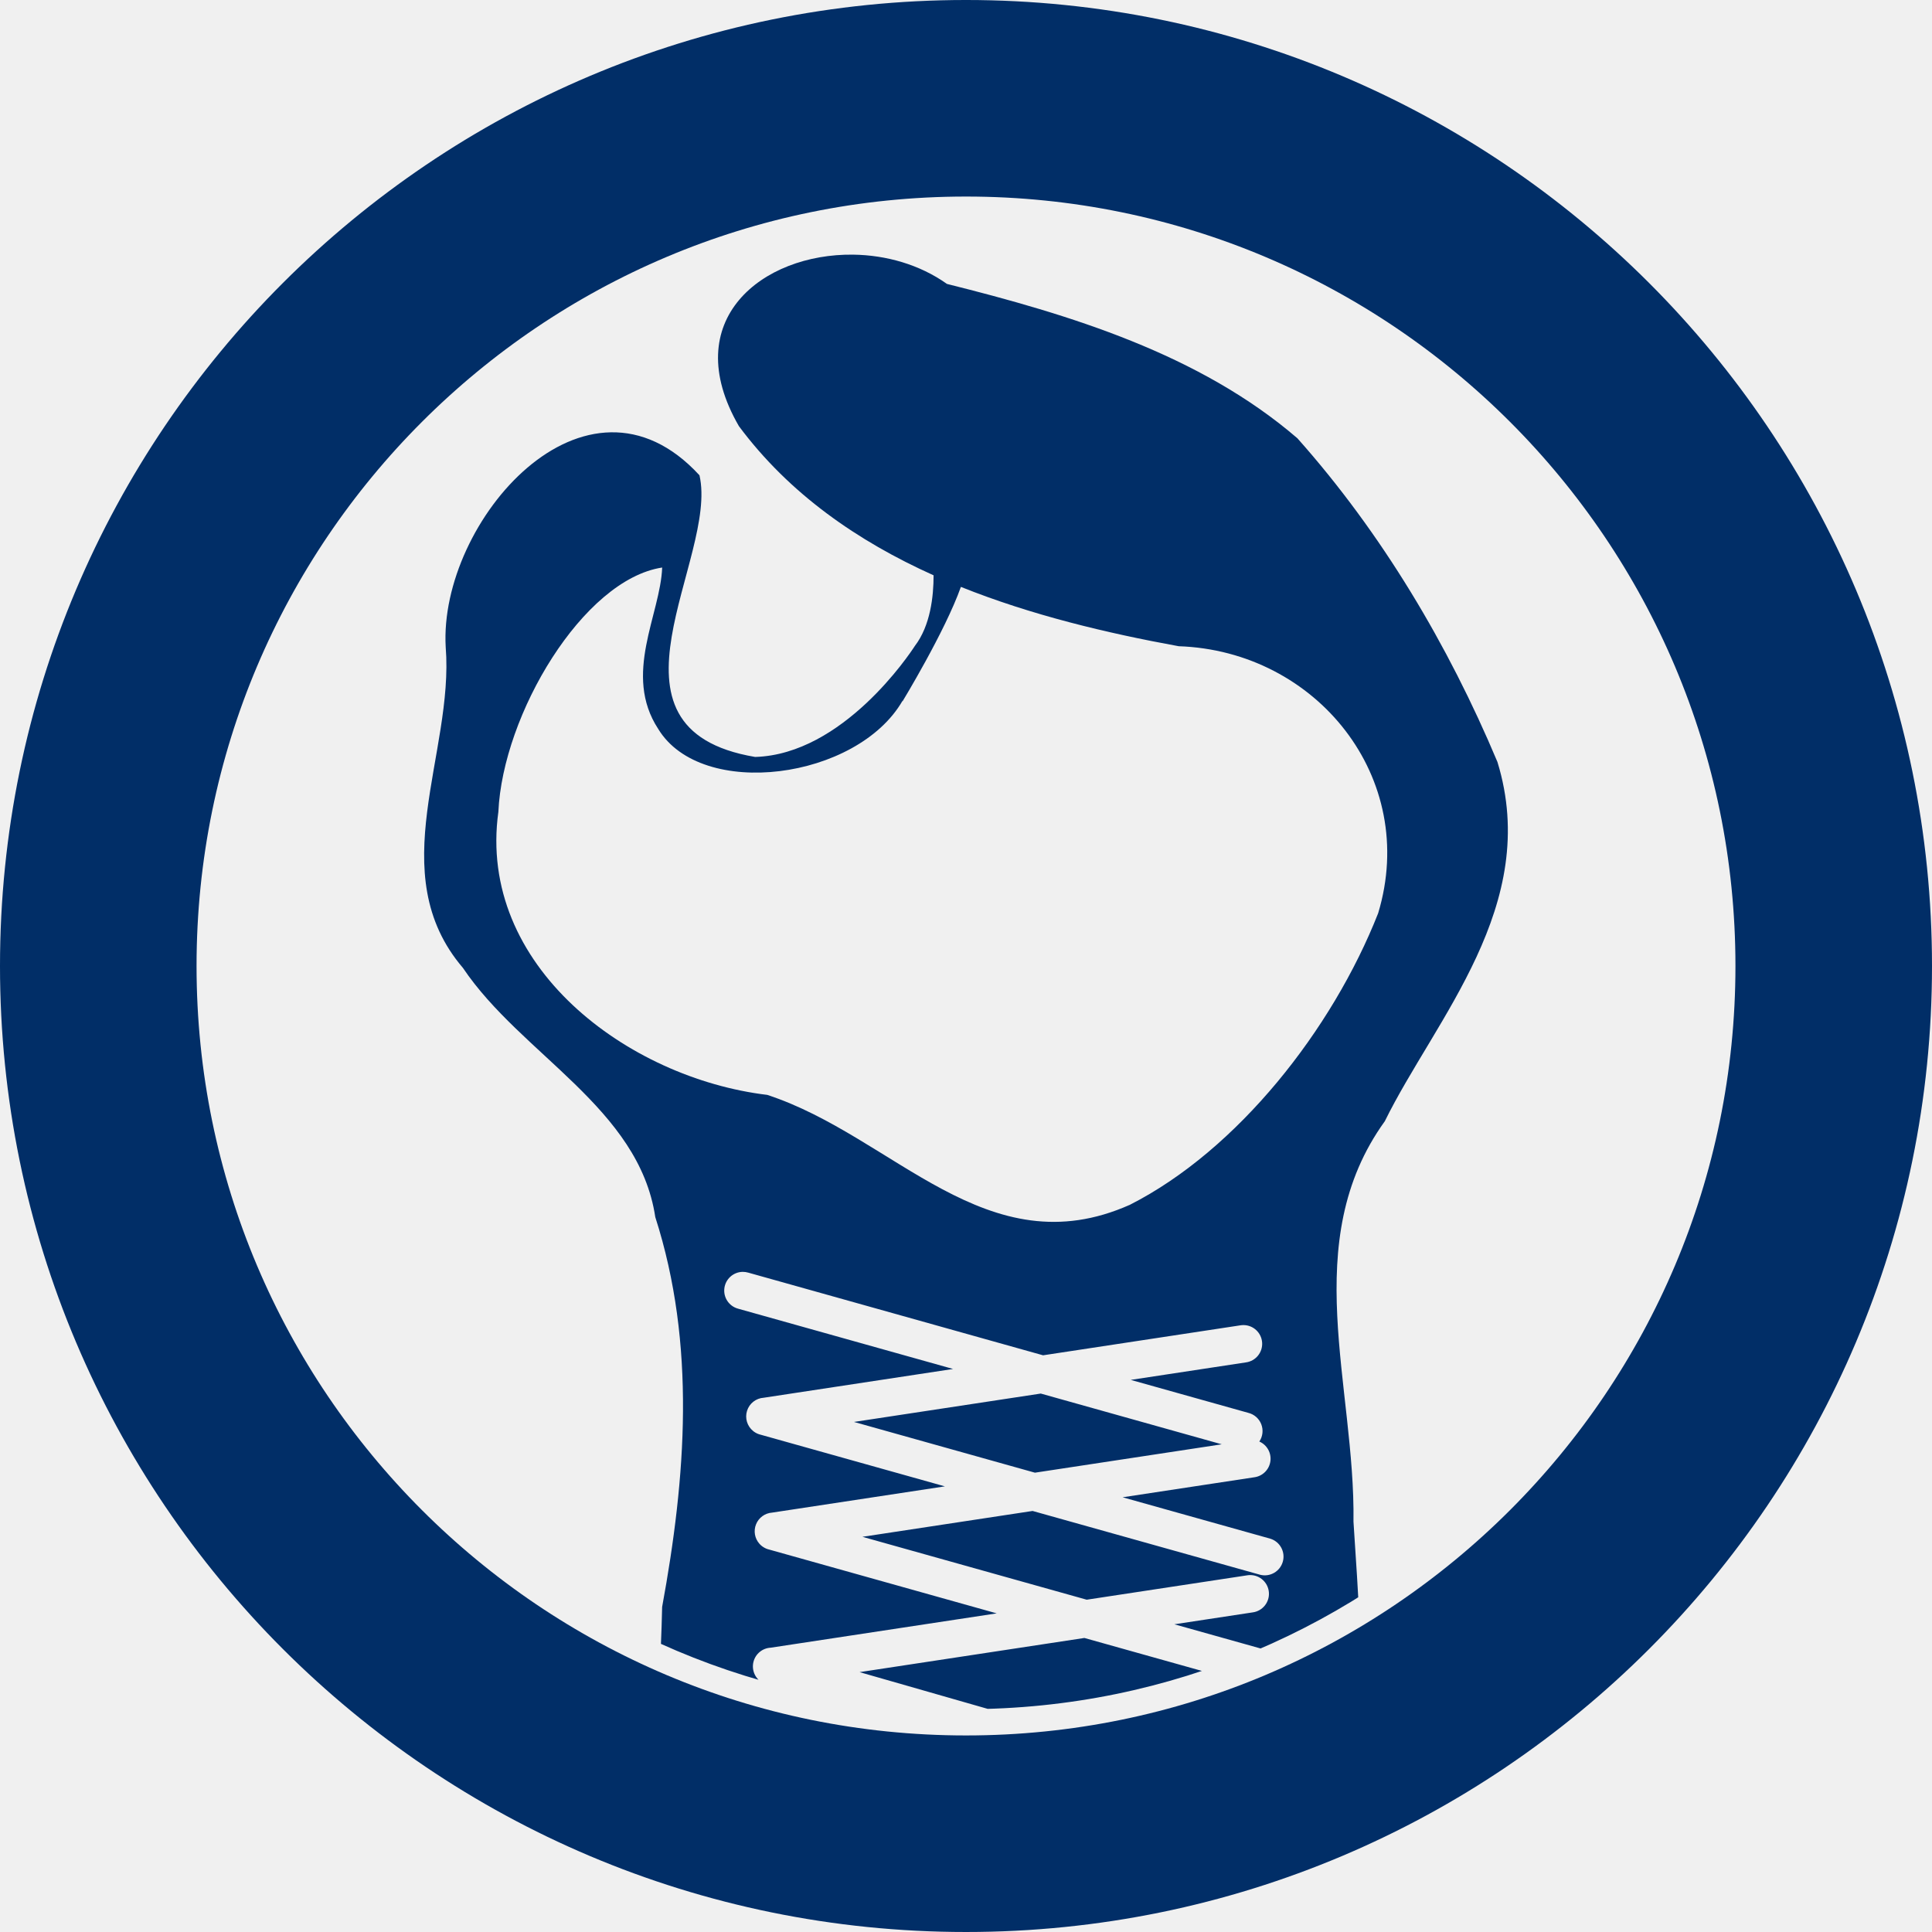
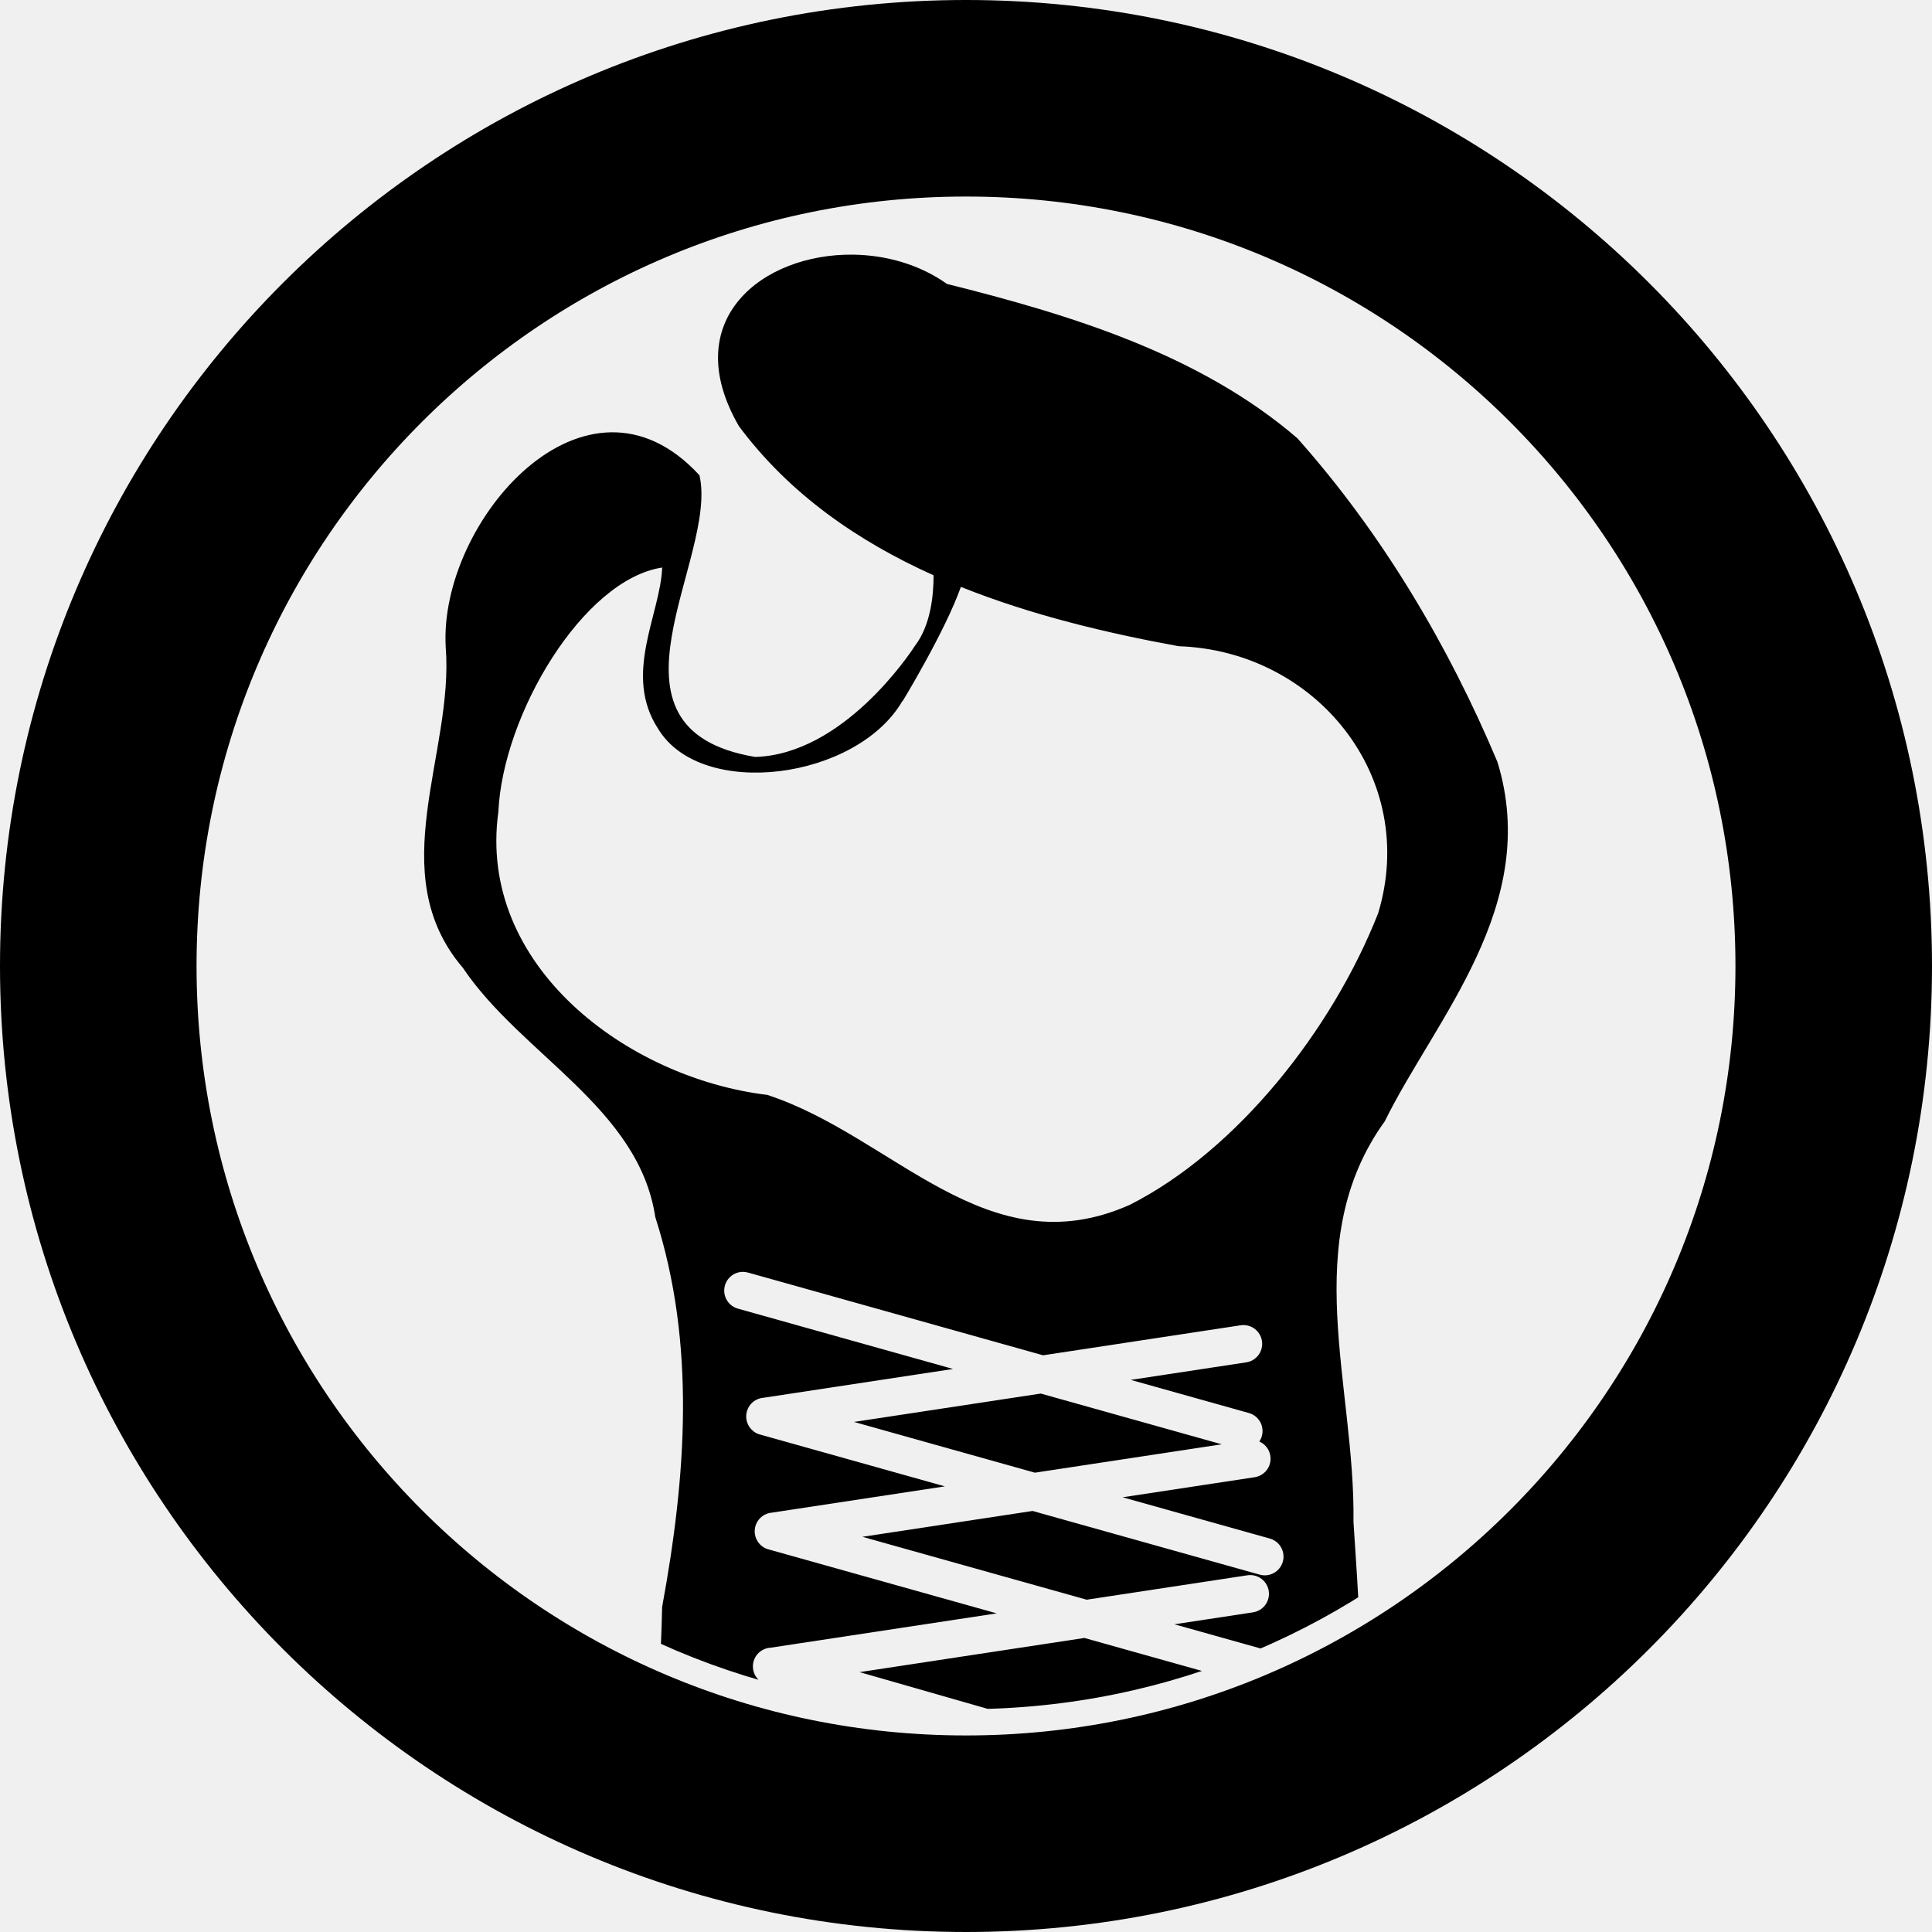
- <svg xmlns="http://www.w3.org/2000/svg" width="284.8mm" height="284.8mm" viewBox="0 0 284.8 284.8" version="1.1" id="svg8">
+ <svg xmlns="http://www.w3.org/2000/svg" id="svg8" version="1.1" viewBox="0 0 284.8 284.8" height="284.8mm" width="284.8mm">
  <defs id="defs2">
-     <clipPath clipPathUnits="userSpaceOnUse" id="clipPath1002">
-       <path style="fill:#000000;stroke-width:0.493" d="M 33.513,-2.905 C 20.154,-3.089 7.591,6.716 16.665,22.381 c 7.438,9.993 17.521,16.961 28.693,21.982 0.007,3.068 -0.454,7.414 -2.766,10.424 C 41.856,55.93 32.012,70.756 19.056,71.14 -5.634,66.993 13.671,41.858 10.849,29.62 -5.903,11.388 -27.613,36.449 -26.56,54.945 c 1.258,15.679 -9.397,33.318 2.536,47.289 8.636,12.83 25.94,20.622 28.359,36.736 6.038,18.77 4.516,38.386 1.01,57.467 -0.656,29.92 -6.487,60.047 -2.038,89.937 -0.672,-0.365 -2.808,3.132 0.185,7.783 11.685,-10.03 35.615,4.787 47.99,17.095 16.337,17.322 46.895,5.935 60.245,27 4.589,-4.332 1.709,-18.233 2.251,-25.653 -3.599,-42.84 -3.778,-85.855 -6.721,-128.732 0.284,-19.982 -8.205,-41.25 4.622,-59.033 7.411,-15.085 23.086,-31.84 16.6,-52.955 C 121.227,54.624 111.436,38.155 98.989,24.162 84.529,11.724 65.447,5.942 47.333,1.411 43.28,-1.465 38.345,-2.838 33.513,-2.905 Z M 5.35,43.217 C 5.097,50.139 -0.485,58.973 4.765,67.007 11.146,77.528 34.1,74.474 40.794,62.842 l -0.028,0.127 c 0,0 6.289,-10.323 8.618,-16.898 10.345,4.147 21.433,6.799 32.109,8.746 20.305,0.684 35.434,19.407 29.401,39.363 C 104.132,111.343 90.163,129.09 74.321,137.145 53.214,146.574 39.525,127.06 20.837,120.955 0.291,118.493 -21.941,101.958 -18.797,79.232 -18.151,64.886 -6.318,44.999 5.35,43.217 Z M 17.222,147.044 a 2.762,2.762 0 0 1 0.818,0.114 l 43.46,12.186 29.077,-4.417 a 2.762,2.762 0 0 1 0.469,-0.037 2.762,2.762 0 0 1 0.36,5.499 l -16.981,2.58 17.313,4.855 a 2.762,2.762 0 0 1 1.641,4.232 2.762,2.762 0 0 1 -0.727,5.266 l -19.426,2.951 21.751,6.099 a 2.763,2.763 0 0 1 -1.491,5.32 l -33.532,-9.402 -25.084,3.811 33.063,9.271 23.642,-3.592 a 2.762,2.762 0 0 1 0.466,-0.039 2.762,2.762 0 0 1 0.364,5.499 l -11.553,1.756 15.371,4.31 a 2.762,2.762 0 1 1 -1.492,5.317 l -27.142,-7.611 -33.14,5.037 26.908,7.713 29.972,-4.554 a 2.762,2.762 0 0 1 0.466,-0.036 v -7.9e-4 a 2.762,2.762 0 0 1 0.364,5.499 l -18.06,2.744 24.628,7.059 a 2.762,2.762 0 1 1 -1.521,5.31 l -36.208,-10.379 -26.47,4.022 31.81,8.751 29.923,-2.324 a 2.762,2.762 0 0 1 0.193,-0.011 v 0 a 2.762,2.762 0 0 1 0.233,5.516 l -14.647,1.138 16.911,4.651 a 2.762,2.762 0 0 1 -0.746,5.441 2.762,2.762 0 0 1 -0.429,5.454 l -10.788,0.707 14.147,3.569 a 2.762,2.762 0 1 1 -1.35,5.357 l -30.723,-7.751 -36.338,2.381 23.201,7.285 44.402,-0.136 a 2.762,2.762 0 1 1 0.015,5.524 l -26.994,0.083 30.927,9.71 a 2.762,2.762 0 1 1 -1.656,5.27 l -47.539,-14.924 -36.904,0.113 a 2.762,2.762 0 1 1 -0.015,-5.524 l 19.494,-0.06 -20.687,-6.494 a 2.762,2.762 0 0 1 -0.076,-0.026 2.762,2.762 0 0 1 -0.007,-0.003 2.762,2.762 0 0 1 0.923,-5.384 2.762,2.762 0 0 1 0.043,0.004 l 33.789,-2.215 -32.493,-8.198 a 2.762,2.762 0 0 1 -0.833,-5.26 2.762,2.762 0 0 1 0.078,-0.034 2.762,2.762 0 0 1 0.123,-0.049 2.762,2.762 0 0 1 0.879,-0.179 2.762,2.762 0 0 1 0.14,0.003 l 30.568,-2.374 -29.368,-8.079 a 2.762,2.762 0 0 1 -2.144,-1.99 2.762,2.762 0 0 1 -0.019,-0.064 2.762,2.762 0 0 1 -0.026,-0.129 2.762,2.762 0 0 1 -0.029,-0.157 2.762,2.762 0 0 1 -0.005,-0.064 2.762,2.762 0 0 1 -0.019,-0.221 2.762,2.762 0 0 1 2.583,-2.851 L 48.254,215.75 20.912,207.913 a 2.762,2.762 0 0 1 -0.815,-0.322 2.762,2.762 0 0 1 -0.017,-0.01 2.762,2.762 0 0 1 1.282,-5.136 l 33.302,-5.059 -33.504,-9.395 a 2.762,2.762 0 0 1 -0.994,-0.44 2.762,2.762 0 0 1 -0.05,-0.033 2.762,2.762 0 0 1 -0.104,-0.084 2.762,2.762 0 0 1 -0.116,-0.097 2.762,2.762 0 0 1 -0.051,-0.049 2.762,2.762 0 0 1 -0.152,-0.155 2.762,2.762 0 0 1 1.859,-4.599 l 25.472,-3.87 -27.109,-7.602 a 2.762,2.762 0 0 1 -1.055,-0.477 2.762,2.762 0 0 1 -0.093,-0.075 2.762,2.762 0 0 1 1.553,-4.911 l 27.914,-4.241 -31.688,-8.885 a 2.762,2.762 0 0 1 0.673,-5.43 z m 43.939,17.94 -27.538,4.183 26.677,7.48 27.538,-4.183 z m 4.639,72.77 -29.245,2.271 33.008,8.327 27.849,-1.826 a 2.762,2.762 0 0 1 0.193,-0.007 2.762,2.762 0 0 1 0.093,0.004 2.762,2.762 0 0 1 -0.217,-0.055 z" id="path1004" />
+     <clipPath id="clipPath1002" clipPathUnits="userSpaceOnUse">
+       <path id="path1004" d="M 33.513,-2.905 C 20.154,-3.089 7.591,6.716 16.665,22.381 c 7.438,9.993 17.521,16.961 28.693,21.982 0.007,3.068 -0.454,7.414 -2.766,10.424 C 41.856,55.93 32.012,70.756 19.056,71.14 -5.634,66.993 13.671,41.858 10.849,29.62 -5.903,11.388 -27.613,36.449 -26.56,54.945 c 1.258,15.679 -9.397,33.318 2.536,47.289 8.636,12.83 25.94,20.622 28.359,36.736 6.038,18.77 4.516,38.386 1.01,57.467 -0.656,29.92 -6.487,60.047 -2.038,89.937 -0.672,-0.365 -2.808,3.132 0.185,7.783 11.685,-10.03 35.615,4.787 47.99,17.095 16.337,17.322 46.895,5.935 60.245,27 4.589,-4.332 1.709,-18.233 2.251,-25.653 -3.599,-42.84 -3.778,-85.855 -6.721,-128.732 0.284,-19.982 -8.205,-41.25 4.622,-59.033 7.411,-15.085 23.086,-31.84 16.6,-52.955 C 121.227,54.624 111.436,38.155 98.989,24.162 84.529,11.724 65.447,5.942 47.333,1.411 43.28,-1.465 38.345,-2.838 33.513,-2.905 Z M 5.35,43.217 C 5.097,50.139 -0.485,58.973 4.765,67.007 11.146,77.528 34.1,74.474 40.794,62.842 l -0.028,0.127 c 0,0 6.289,-10.323 8.618,-16.898 10.345,4.147 21.433,6.799 32.109,8.746 20.305,0.684 35.434,19.407 29.401,39.363 C 104.132,111.343 90.163,129.09 74.321,137.145 53.214,146.574 39.525,127.06 20.837,120.955 0.291,118.493 -21.941,101.958 -18.797,79.232 -18.151,64.886 -6.318,44.999 5.35,43.217 Z M 17.222,147.044 a 2.762,2.762 0 0 1 0.818,0.114 l 43.46,12.186 29.077,-4.417 a 2.762,2.762 0 0 1 0.469,-0.037 2.762,2.762 0 0 1 0.36,5.499 l -16.981,2.58 17.313,4.855 a 2.762,2.762 0 0 1 1.641,4.232 2.762,2.762 0 0 1 -0.727,5.266 l -19.426,2.951 21.751,6.099 a 2.763,2.763 0 0 1 -1.491,5.32 l -33.532,-9.402 -25.084,3.811 33.063,9.271 23.642,-3.592 a 2.762,2.762 0 0 1 0.466,-0.039 2.762,2.762 0 0 1 0.364,5.499 l -11.553,1.756 15.371,4.31 a 2.762,2.762 0 1 1 -1.492,5.317 l -27.142,-7.611 -33.14,5.037 26.908,7.713 29.972,-4.554 a 2.762,2.762 0 0 1 0.466,-0.036 v -7.9e-4 a 2.762,2.762 0 0 1 0.364,5.499 l -18.06,2.744 24.628,7.059 a 2.762,2.762 0 1 1 -1.521,5.31 l -36.208,-10.379 -26.47,4.022 31.81,8.751 29.923,-2.324 a 2.762,2.762 0 0 1 0.193,-0.011 v 0 a 2.762,2.762 0 0 1 0.233,5.516 l -14.647,1.138 16.911,4.651 a 2.762,2.762 0 0 1 -0.746,5.441 2.762,2.762 0 0 1 -0.429,5.454 l -10.788,0.707 14.147,3.569 a 2.762,2.762 0 1 1 -1.35,5.357 l -30.723,-7.751 -36.338,2.381 23.201,7.285 44.402,-0.136 a 2.762,2.762 0 1 1 0.015,5.524 l -26.994,0.083 30.927,9.71 a 2.762,2.762 0 1 1 -1.656,5.27 l -47.539,-14.924 -36.904,0.113 a 2.762,2.762 0 1 1 -0.015,-5.524 l 19.494,-0.06 -20.687,-6.494 a 2.762,2.762 0 0 1 -0.076,-0.026 2.762,2.762 0 0 1 -0.007,-0.003 2.762,2.762 0 0 1 0.923,-5.384 2.762,2.762 0 0 1 0.043,0.004 l 33.789,-2.215 -32.493,-8.198 a 2.762,2.762 0 0 1 -0.833,-5.26 2.762,2.762 0 0 1 0.078,-0.034 2.762,2.762 0 0 1 0.123,-0.049 2.762,2.762 0 0 1 0.879,-0.179 2.762,2.762 0 0 1 0.14,0.003 l 30.568,-2.374 -29.368,-8.079 a 2.762,2.762 0 0 1 -2.144,-1.99 2.762,2.762 0 0 1 -0.019,-0.064 2.762,2.762 0 0 1 -0.026,-0.129 2.762,2.762 0 0 1 -0.029,-0.157 2.762,2.762 0 0 1 -0.005,-0.064 2.762,2.762 0 0 1 -0.019,-0.221 2.762,2.762 0 0 1 2.583,-2.851 L 48.254,215.75 20.912,207.913 a 2.762,2.762 0 0 1 -0.815,-0.322 2.762,2.762 0 0 1 -0.017,-0.01 2.762,2.762 0 0 1 1.282,-5.136 l 33.302,-5.059 -33.504,-9.395 a 2.762,2.762 0 0 1 -0.994,-0.44 2.762,2.762 0 0 1 -0.05,-0.033 2.762,2.762 0 0 1 -0.104,-0.084 2.762,2.762 0 0 1 -0.116,-0.097 2.762,2.762 0 0 1 -0.051,-0.049 2.762,2.762 0 0 1 -0.152,-0.155 2.762,2.762 0 0 1 1.859,-4.599 l 25.472,-3.87 -27.109,-7.602 a 2.762,2.762 0 0 1 -1.055,-0.477 2.762,2.762 0 0 1 -0.093,-0.075 2.762,2.762 0 0 1 1.553,-4.911 l 27.914,-4.241 -31.688,-8.885 a 2.762,2.762 0 0 1 0.673,-5.43 z m 43.939,17.94 -27.538,4.183 26.677,7.48 27.538,-4.183 z m 4.639,72.77 -29.245,2.271 33.008,8.327 27.849,-1.826 a 2.762,2.762 0 0 1 0.193,-0.007 2.762,2.762 0 0 1 0.093,0.004 2.762,2.762 0 0 1 -0.217,-0.055 z" style="fill:#000000;stroke-width:0.493" />
    </clipPath>
  </defs>
-   <g id="layer1" transform="translate(92.26198,40.44366)">
-     <circle style="opacity:1;fill:#012e67;fill-opacity:1;stroke:none;stroke-width:0.7;stroke-miterlimit:4;stroke-dasharray:none;stroke-dashoffset:0;stroke-opacity:1" id="path992" cx="50.138" cy="101.956" r="109.554" clip-path="url(#clipPath1002)" />
-     <circle style="opacity:1;fill:none;fill-opacity:1;stroke:#012e67;stroke-width:28.974;stroke-linecap:round;stroke-miterlimit:4;stroke-dasharray:none;stroke-dashoffset:0;stroke-opacity:1" id="path1250" cx="50.138" cy="101.956" r="127.913" />
+   <g transform="translate(92.26198,40.44366)" id="layer1">
+     <circle clip-path="url(#clipPath1002)" r="109.554" cy="101.956" cx="50.138" id="path992" style="opacity:1;fill:#000000;fill-opacity:1;stroke:none;stroke-width:0.7;stroke-miterlimit:4;stroke-dasharray:none;stroke-dashoffset:0;stroke-opacity:1" />
+     <circle r="127.913" cy="101.956" cx="50.138" id="path1250" style="opacity:1;fill:none;fill-opacity:1;stroke:#000000;stroke-width:28.974;stroke-linecap:round;stroke-miterlimit:4;stroke-dasharray:none;stroke-dashoffset:0;stroke-opacity:1" />
  </g>
-   <g id="layer2" style="display:none" transform="translate(-325.5665,231.521)">
-     <g id="g1163" transform="translate(-0.21316,-81.807)">
-       <path id="path1062" d="m 49.662,261.072 c -10.481,-4.422 -20.198,-10.487 -30.494,-15.339 -4.887,-1.45 -9.182,-3.025 -7.877,-9.234 -1.768,-14.556 -1.414,-29.25 -2.019,-43.866 -0.049,-7.522 0.296,-15.162 1.113,-22.545 -2.6,-5.509 4.511,-9.3 2.557,-14.777 -0.116,-7.407 -6.892,-10.135 -8.439,-16.562 -6.73,-4.189 -3.914,-12.897 -2.369,-19.071 1.756,-7.415 7.281,-14.074 14.39,-16.874 -0.204,-5.825 3.338,-10.579 7.052,-14.679 5.297,-5.1 13.091,-1.585 19.106,0.138 6.34,2.694 12.612,5.587 18.675,8.84 5.956,3.355 10.381,8.744 12.853,15.079 3.82,5.491 4.736,13.224 1.428,19.144 -2.635,6.126 -7.676,10.476 -10.559,16.513 -4.235,5.34 -1.405,11.487 -2.099,17.198 2.137,8.735 2.088,17.838 3.58,26.687 0.723,14.267 3.11,28.416 3.689,42.703 0.216,7.155 1.125,14.327 0.816,21.473 -3.385,6.26 -13.363,5.027 -19.677,5.347 l -1.062,-0.075 -0.662,-0.101 z" style="fill:#000000;stroke-width:0.265" />
-       <g transform="translate(79.75298)" style="fill:#ffffff;stroke:#ffffff" id="g1139">
-         <path style="fill:#ffffff;stroke:#ffffff;stroke-width:2.065;stroke-linecap:round;stroke-linejoin:miter;stroke-miterlimit:4;stroke-dasharray:none;stroke-opacity:1" d="m -65.768,161.118 c 2.646,-4.063 0.756,-12.662 -0.283,-13.607" id="path1065" />
-         <path style="fill:#ffffff;stroke:#ffffff;stroke-width:3.665;stroke-linecap:round;stroke-linejoin:miter;stroke-miterlimit:4;stroke-dasharray:none;stroke-opacity:1" d="m -58.55,159.038 c 1.039,-4.725 -0.472,-14.269 -1.512,-15.214" id="path1065-2" />
-         <path style="fill:#ffffff;stroke:#ffffff;stroke-width:4.465;stroke-linecap:round;stroke-linejoin:miter;stroke-miterlimit:4;stroke-dasharray:none;stroke-opacity:1" d="m -48.742,157.476 c -0.472,-5.292 -0.85,-11.812 -1.323,-14.174" id="path1065-2-2" />
-         <path style="fill:#ffffff;stroke:#ffffff;stroke-width:4.465;stroke-linecap:round;stroke-linejoin:miter;stroke-miterlimit:4;stroke-dasharray:none;stroke-opacity:1" d="m -37.985,154.692 c -0.102,-4.616 -0.505,-8.629 -0.283,-12.379" id="path1065-2-2-8" />
-         <path style="fill:#ffffff;stroke:#ffffff;stroke-width:4.465;stroke-linecap:round;stroke-linejoin:miter;stroke-miterlimit:4;stroke-dasharray:none;stroke-opacity:1" d="m -27.701,155.779 c -1.897,-3.671 -1.355,-8.534 -1.134,-12.284" id="path1065-2-2-8-9" />
-         <path style="fill:#ffffff;stroke:#ffffff;stroke-width:4.465;stroke-linecap:round;stroke-linejoin:miter;stroke-miterlimit:4;stroke-dasharray:none;stroke-opacity:1" d="m -20.425,156.346 c -2.086,-3.293 -0.599,-6.928 -0.378,-10.678" id="path1065-2-2-8-7" />
+   <g transform="translate(-325.5665,231.521)" style="display:none" id="layer2">
+     <g transform="translate(-0.21316,-81.807)" id="g1163">
+       <path style="fill:#000000;stroke-width:0.265" d="m 49.662,261.072 c -10.481,-4.422 -20.198,-10.487 -30.494,-15.339 -4.887,-1.45 -9.182,-3.025 -7.877,-9.234 -1.768,-14.556 -1.414,-29.25 -2.019,-43.866 -0.049,-7.522 0.296,-15.162 1.113,-22.545 -2.6,-5.509 4.511,-9.3 2.557,-14.777 -0.116,-7.407 -6.892,-10.135 -8.439,-16.562 -6.73,-4.189 -3.914,-12.897 -2.369,-19.071 1.756,-7.415 7.281,-14.074 14.39,-16.874 -0.204,-5.825 3.338,-10.579 7.052,-14.679 5.297,-5.1 13.091,-1.585 19.106,0.138 6.34,2.694 12.612,5.587 18.675,8.84 5.956,3.355 10.381,8.744 12.853,15.079 3.82,5.491 4.736,13.224 1.428,19.144 -2.635,6.126 -7.676,10.476 -10.559,16.513 -4.235,5.34 -1.405,11.487 -2.099,17.198 2.137,8.735 2.088,17.838 3.58,26.687 0.723,14.267 3.11,28.416 3.689,42.703 0.216,7.155 1.125,14.327 0.816,21.473 -3.385,6.26 -13.363,5.027 -19.677,5.347 l -1.062,-0.075 -0.662,-0.101 z" id="path1062" />
+       <g id="g1139" style="fill:#ffffff;stroke:#ffffff" transform="translate(79.75298)">
+         <path id="path1065" d="m -65.768,161.118 c 2.646,-4.063 0.756,-12.662 -0.283,-13.607" style="fill:#ffffff;stroke:#ffffff;stroke-width:2.065;stroke-linecap:round;stroke-linejoin:miter;stroke-miterlimit:4;stroke-dasharray:none;stroke-opacity:1" />
+         <path id="path1065-2" d="m -58.55,159.038 c 1.039,-4.725 -0.472,-14.269 -1.512,-15.214" style="fill:#ffffff;stroke:#ffffff;stroke-width:3.665;stroke-linecap:round;stroke-linejoin:miter;stroke-miterlimit:4;stroke-dasharray:none;stroke-opacity:1" />
+         <path id="path1065-2-2" d="m -48.742,157.476 c -0.472,-5.292 -0.85,-11.812 -1.323,-14.174" style="fill:#ffffff;stroke:#ffffff;stroke-width:4.465;stroke-linecap:round;stroke-linejoin:miter;stroke-miterlimit:4;stroke-dasharray:none;stroke-opacity:1" />
+         <path id="path1065-2-2-8" d="m -37.985,154.692 c -0.102,-4.616 -0.505,-8.629 -0.283,-12.379" style="fill:#ffffff;stroke:#ffffff;stroke-width:4.465;stroke-linecap:round;stroke-linejoin:miter;stroke-miterlimit:4;stroke-dasharray:none;stroke-opacity:1" />
+         <path id="path1065-2-2-8-9" d="m -27.701,155.779 c -1.897,-3.671 -1.355,-8.534 -1.134,-12.284" style="fill:#ffffff;stroke:#ffffff;stroke-width:4.465;stroke-linecap:round;stroke-linejoin:miter;stroke-miterlimit:4;stroke-dasharray:none;stroke-opacity:1" />
+         <path id="path1065-2-2-8-7" d="m -20.425,156.346 c -2.086,-3.293 -0.599,-6.928 -0.378,-10.678" style="fill:#ffffff;stroke:#ffffff;stroke-width:4.465;stroke-linecap:round;stroke-linejoin:miter;stroke-miterlimit:4;stroke-dasharray:none;stroke-opacity:1" />
      </g>
-       <path id="path1141" d="M 53.956,108.375 C 53.488,107.573 51.684,98.552 51.684,97.082" style="fill:#ffffff;stroke:#ffffff;stroke-width:4.465;stroke-linecap:round;stroke-linejoin:miter;stroke-miterlimit:4;stroke-dasharray:none;stroke-opacity:1" />
-       <g transform="translate(80.98267)" id="g1149">
-         <path style="fill:none;stroke:#ffffff;stroke-width:0.265px;stroke-linecap:butt;stroke-linejoin:miter;stroke-opacity:1" d="m -71.495,144.122 c 2.405,-20.58 54.523,-12.695 60.002,-6.548" id="path1143" />
-         <path style="fill:none;stroke:#ffffff;stroke-width:0.265px;stroke-linecap:butt;stroke-linejoin:miter;stroke-opacity:1" d="m -76.974,136.638 c 2.405,-27.662 59.735,-23.386 70.426,-6.281" id="path1145" />
+       <path style="fill:#ffffff;stroke:#ffffff;stroke-width:4.465;stroke-linecap:round;stroke-linejoin:miter;stroke-miterlimit:4;stroke-dasharray:none;stroke-opacity:1" d="M 53.956,108.375 C 53.488,107.573 51.684,98.552 51.684,97.082" id="path1141" />
+       <g id="g1149" transform="translate(80.98267)">
+         <path id="path1143" d="m -71.495,144.122 c 2.405,-20.58 54.523,-12.695 60.002,-6.548" style="fill:none;stroke:#ffffff;stroke-width:0.265px;stroke-linecap:butt;stroke-linejoin:miter;stroke-opacity:1" />
+         <path id="path1145" d="m -76.974,136.638 c 2.405,-27.662 59.735,-23.386 70.426,-6.281" style="fill:none;stroke:#ffffff;stroke-width:0.265px;stroke-linecap:butt;stroke-linejoin:miter;stroke-opacity:1" />
      </g>
    </g>
  </g>
</svg>
